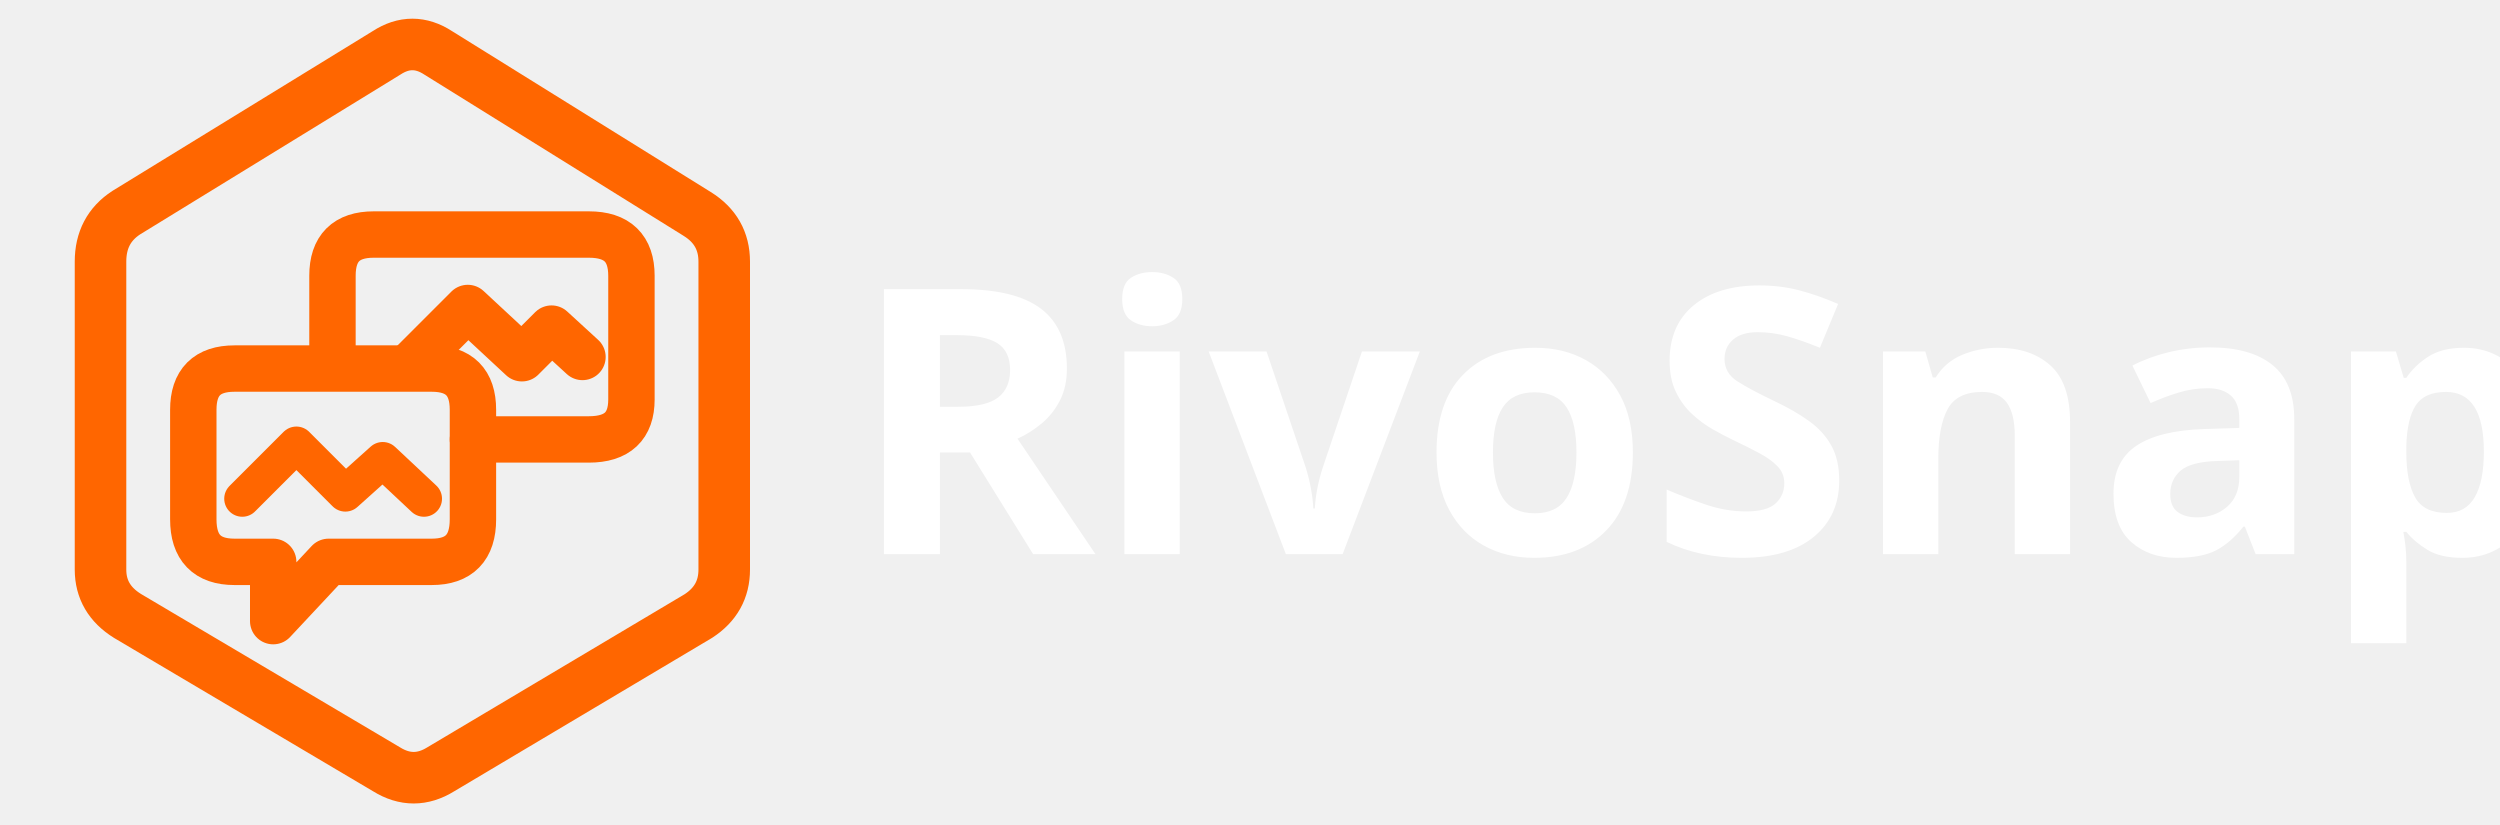
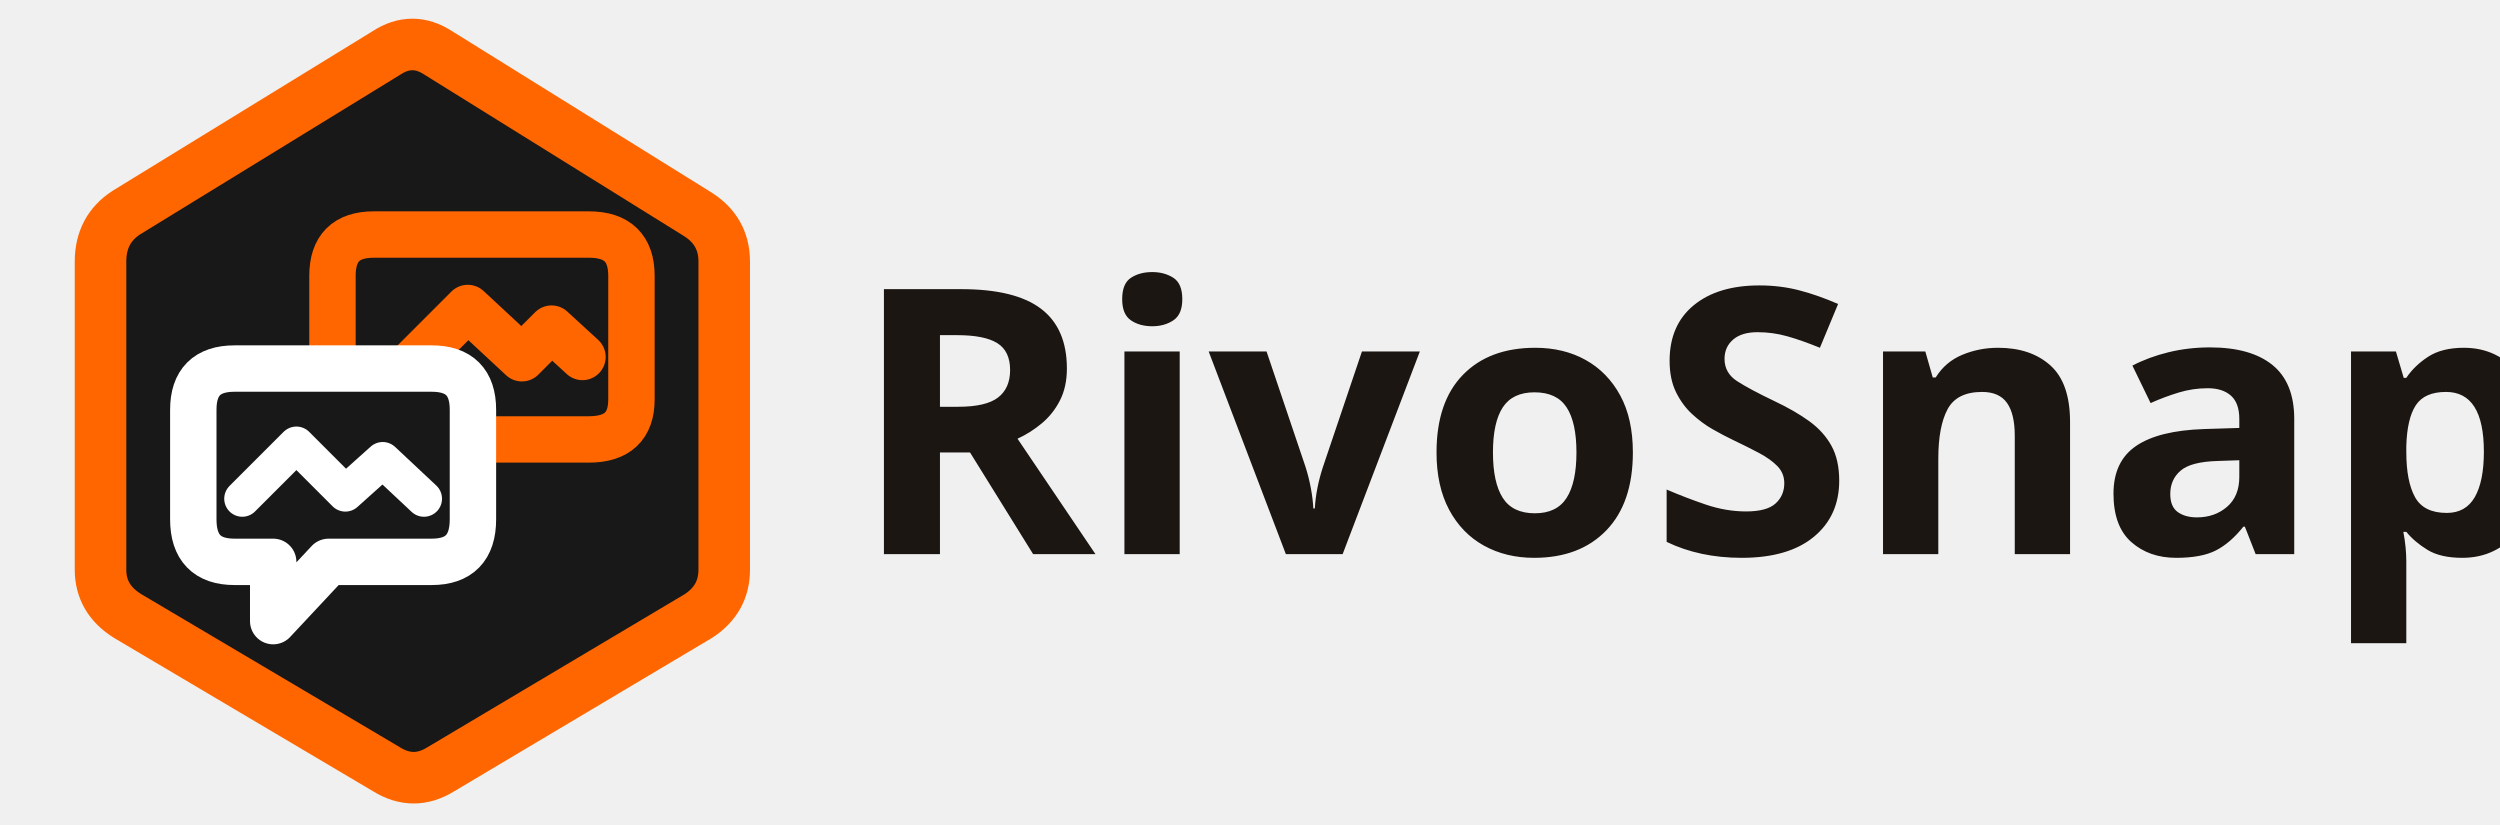
<svg xmlns="http://www.w3.org/2000/svg" viewBox="0 0 1940 640">
+   <style>
+     .wordmark { fill: #1c1613; }
+     @media (prefers-color-scheme: dark) {
+       .wordmark { fill: #f5efea; }
+     }
+   </style>
  <g transform="translate(-152 -40)">
    <g fill="none" stroke="#ff6600" stroke-linejoin="round" stroke-linecap="round">
-       <path stroke-width="40" d="M452 81q20-13 40 0l201 125q21 13 21 37v239q0 23-20 36L494 637q-21 13-42 0L251 518q-21-13-21-36V243q0-25 20-38Z" />
+       <path fill="#181818" stroke-width="40" d="M452 81q20-13 40 0l201 125q21 13 21 37v239q0 23-20 36L494 637q-21 13-42 0L251 518q-21-13-21-36V243q0-25 20-38Z" />
      <g stroke-width="36">
        <path d="M410 322v-68q0-32 32-32h167q33 0 33 32v96q0 31-33 31h-90" />
        <path d="m471 323 44-44 42 39 23-23 24 22" />
-         <path d="M334 326h153q32 0 32 32v85q0 33-32 33h-80l-43 46v-46h-30q-32 0-32-33v-85q0-32 32-32Z" />
-         <path d="m340 427 42-42 38 38 29-26 32 30" stroke-width="28" />
+         <path fill="#181818" stroke="#fff" d="M334 326h153q32 0 32 32v85q0 33-32 33h-80l-43 46v-46h-30q-32 0-32-33v-85q0-32 32-32Z" />
+         <path stroke="#fff" d="m340 427 42-42 38 38 29-26 32 30" stroke-width="28" />
      </g>
    </g>
  </g>
-   <text x="660" y="430" fill="white" font-family="system-ui, sans-serif" font-size="288" font-weight="700">RivoSnap</text>
+   <text class="wordmark" x="660" y="430" font-family="system-ui, sans-serif" font-size="288" font-weight="700">RivoSnap</text>
</svg>
